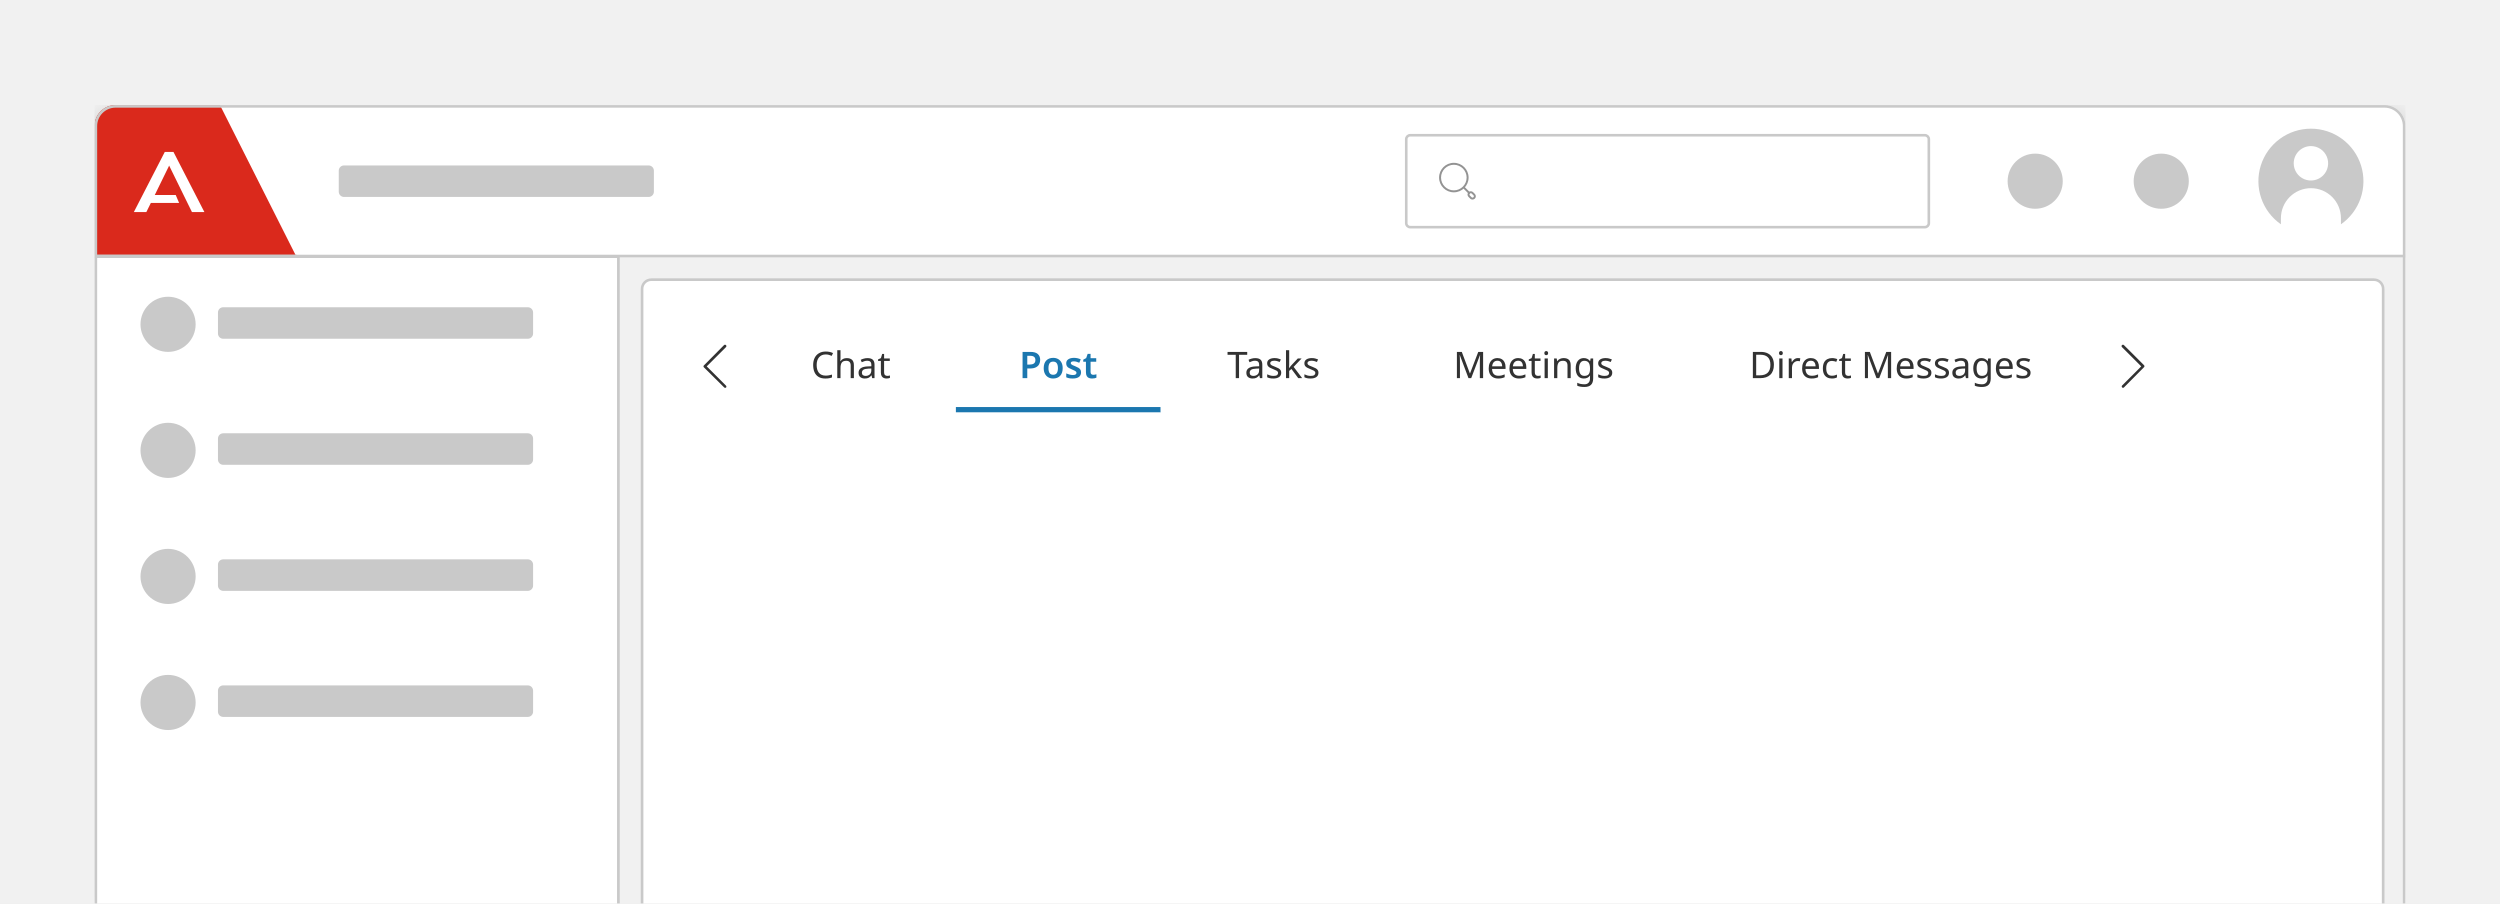
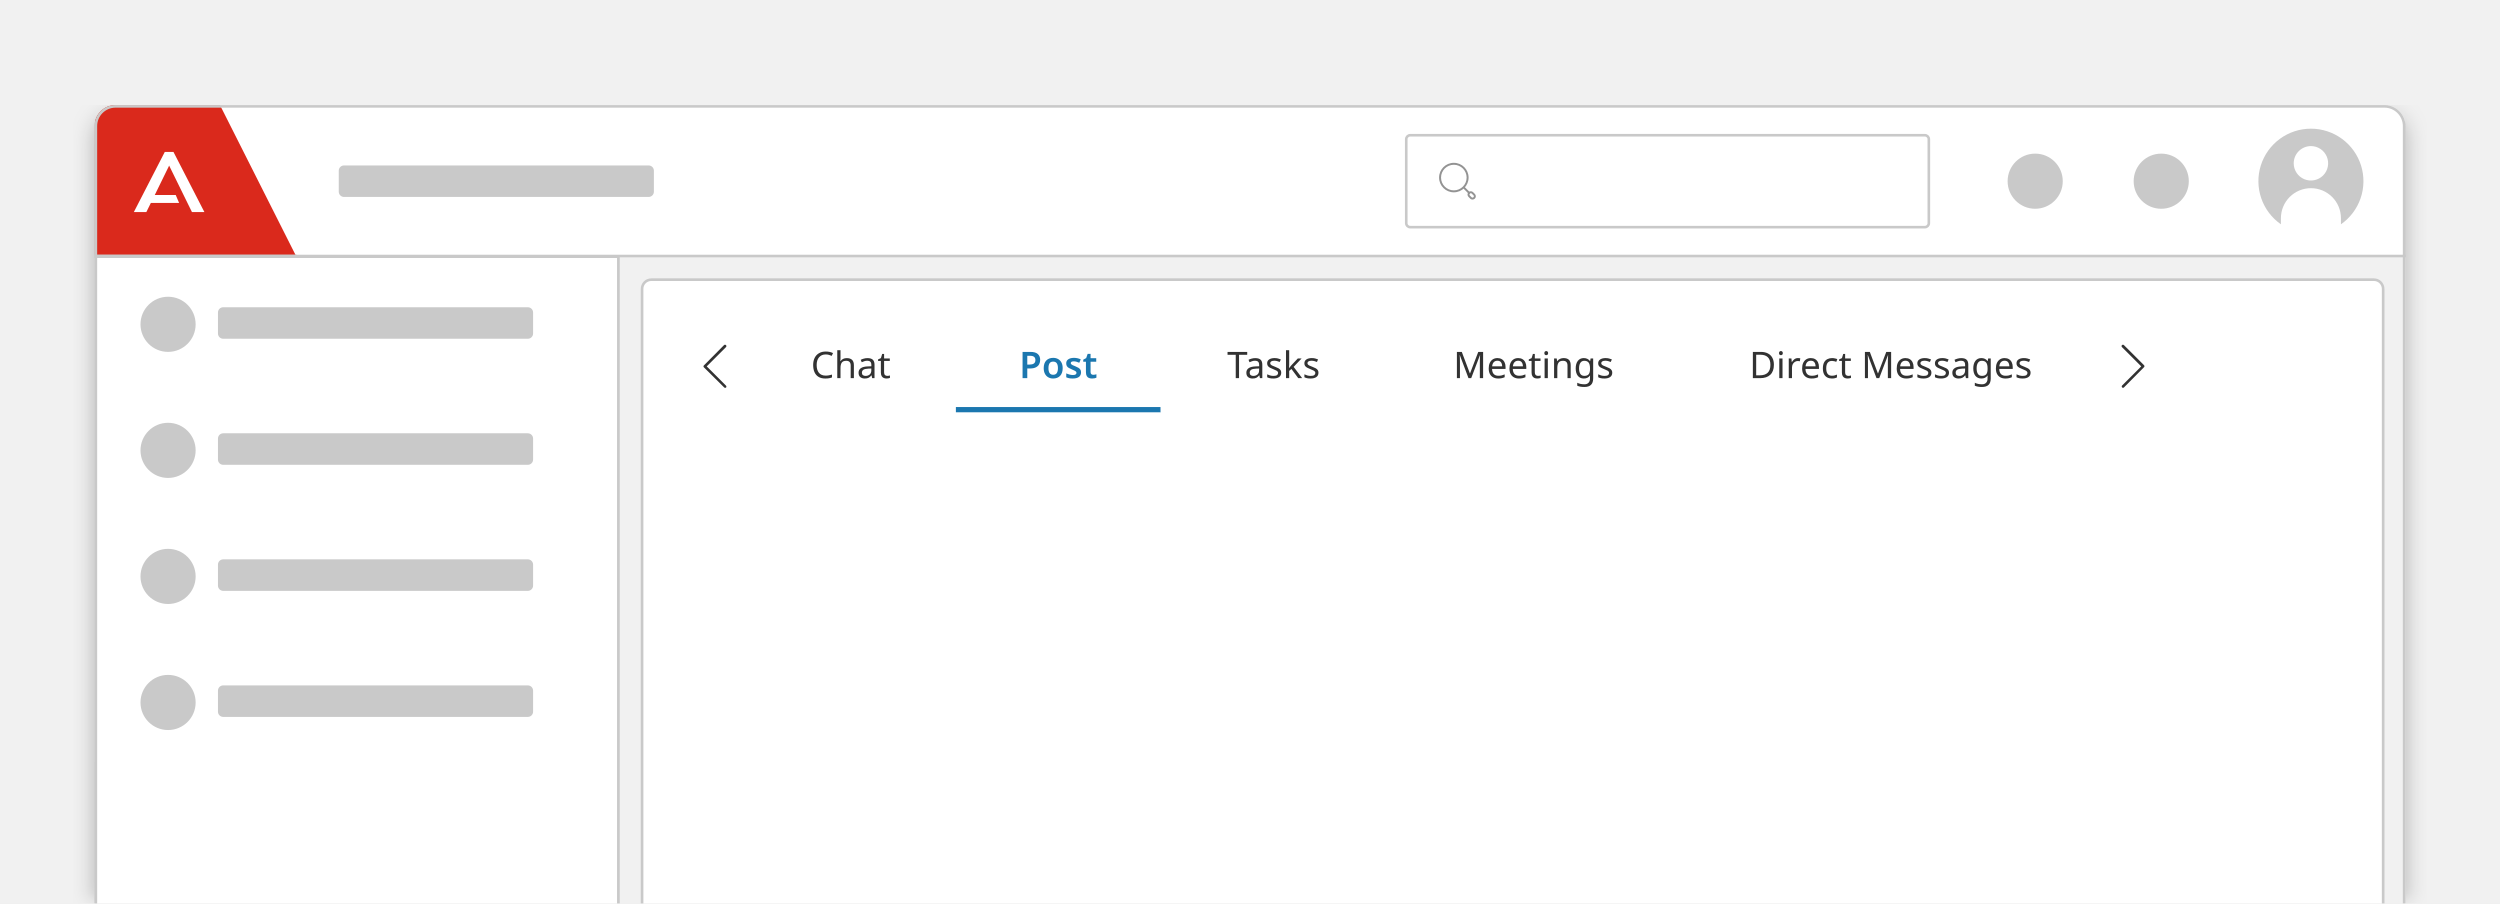
<svg xmlns="http://www.w3.org/2000/svg" width="952" height="344" viewBox="0 0 952 344" fill="none">
  <g clip-path="url(#clip0_9706_736823)">
    <rect width="952" height="344" fill="#F1F1F1" />
    <g clip-path="url(#clip1_9706_736823)">
-       <g clip-path="url(#clip2_9706_736823)" filter="url(#filter0_d_9706_736823)">
-         <g clip-path="url(#clip3_9706_736823)">
+       <g filter="url(#filter0_d_9706_736823)">
+         <g clip-path="url(#clip2_9706_736823)">
          <g filter="url(#filter1_i_9706_736823)">
            <rect width="200" height="516" transform="translate(36 98)" fill="white" />
            <rect width="200" height="48" transform="translate(36 98)" fill="white" />
            <path d="M64 134C58.201 134 53.5 129.299 53.5 123.5C53.5 117.701 58.201 113 64 113C69.799 113 74.5 117.701 74.5 123.5C74.5 129.299 69.799 134 64 134Z" fill="#C9C9C9" />
            <rect x="83" y="117" width="120" height="12" rx="2" fill="#C9C9C9" />
            <rect width="200" height="48" transform="translate(36 146)" fill="white" />
            <path d="M64 182C58.201 182 53.5 177.299 53.5 171.5C53.5 165.701 58.201 161 64 161C69.799 161 74.5 165.701 74.5 171.5C74.5 177.299 69.799 182 64 182Z" fill="#C9C9C9" />
            <rect x="83" y="165" width="120" height="12" rx="2" fill="#C9C9C9" />
            <rect width="200" height="48" transform="translate(36 194)" fill="white" />
            <path d="M64 230C58.201 230 53.5 225.299 53.5 219.5C53.5 213.701 58.201 209 64 209C69.799 209 74.5 213.701 74.5 219.5C74.5 225.299 69.799 230 64 230Z" fill="#C9C9C9" />
            <rect x="83" y="213" width="120" height="12" rx="2" fill="#C9C9C9" />
            <rect width="200" height="48" transform="translate(36 242)" fill="white" />
            <path d="M64 278C58.201 278 53.5 273.299 53.5 267.5C53.5 261.701 58.201 257 64 257C69.799 257 74.5 261.701 74.5 267.5C74.5 273.299 69.799 278 64 278Z" fill="#C9C9C9" />
            <rect x="83" y="261" width="120" height="12" rx="2" fill="#C9C9C9" />
          </g>
          <g filter="url(#filter2_i_9706_736823)">
            <rect width="880" height="58" transform="translate(36 40)" fill="white" />
            <path d="M36 40H83.76L113 98H36V40Z" fill="#DA291C" />
            <line x1="36" y1="97.5" x2="113" y2="97.5" stroke="#C9C9C9" />
            <path d="M58.938 74.253H66.911L68.21 77.28H57.444L55.723 80.763H50.965L62.754 57.844H66.05L77.839 80.763H73.098L64.41 63.062L58.938 74.253Z" fill="white" />
            <rect x="129" y="63" width="120" height="12" rx="2" fill="#C9C9C9" />
            <rect x="535.5" y="51.5" width="199" height="35" rx="1.5" fill="white" />
            <path fill-rule="evenodd" clip-rule="evenodd" d="M553.62 62.749C550.93 62.749 548.749 64.93 548.749 67.62C548.749 70.31 550.93 72.491 553.62 72.491C556.31 72.491 558.491 70.31 558.491 67.62C558.491 64.93 556.31 62.749 553.62 62.749ZM548 67.62C548 64.516 550.516 62 553.62 62C556.724 62 559.24 64.516 559.24 67.62C559.24 70.724 556.724 73.24 553.62 73.24C550.516 73.24 548 70.724 548 67.62Z" fill="#939393" />
            <path fill-rule="evenodd" clip-rule="evenodd" d="M557.302 71.302C557.448 71.155 557.685 71.155 557.831 71.302L559.68 73.15C559.826 73.296 559.826 73.533 559.68 73.68C559.533 73.826 559.296 73.826 559.15 73.68L557.302 71.831C557.155 71.685 557.155 71.448 557.302 71.302Z" fill="#939393" />
            <path fill-rule="evenodd" clip-rule="evenodd" d="M560.449 73.73C560.245 73.526 559.933 73.526 559.73 73.73C559.526 73.933 559.526 74.245 559.73 74.449L560.379 75.098C560.386 75.105 560.392 75.112 560.399 75.119C560.538 75.282 560.882 75.314 561.098 75.098C561.302 74.895 561.302 74.582 561.098 74.379L560.449 73.73ZM559.2 73.2C559.696 72.704 560.483 72.704 560.979 73.2L561.628 73.849C562.124 74.345 562.124 75.132 561.628 75.628C561.148 76.108 560.302 76.143 559.84 75.619L559.2 74.979C558.704 74.483 558.704 73.696 559.2 73.2Z" fill="#939393" />
            <rect x="535.5" y="51.5" width="199" height="35" rx="1.5" stroke="#C9C9C9" />
            <path d="M775 79.5C769.201 79.5 764.5 74.799 764.5 69C764.5 63.201 769.201 58.5 775 58.5C780.799 58.5 785.5 63.201 785.5 69C785.5 74.799 780.799 79.5 775 79.5Z" fill="#C9C9C9" />
            <path d="M823 79.5C817.201 79.5 812.5 74.799 812.5 69C812.5 63.201 817.201 58.5 823 58.5C828.799 58.5 833.5 63.201 833.5 69C833.5 74.799 828.799 79.5 823 79.5Z" fill="#C9C9C9" />
            <circle cx="880" cy="69" r="20" fill="white" />
-             <g clip-path="url(#clip4_9706_736823)">
-               <path d="M868.571 85.413V83.085C868.571 80.053 869.776 77.147 871.919 75.003C874.062 72.86 876.969 71.656 880 71.656C883.031 71.656 885.938 72.86 888.081 75.003C890.224 77.147 891.429 80.053 891.429 83.085V85.413C894.923 82.98 897.549 79.495 898.926 75.466C900.303 71.437 900.357 67.073 899.082 63.011C897.807 58.948 895.269 55.399 891.837 52.879C888.405 50.359 884.258 49 880 49C875.742 49 871.595 50.359 868.163 52.879C864.731 55.399 862.193 58.948 860.918 63.011C859.643 67.073 859.697 71.437 861.074 75.466C862.451 79.495 865.077 82.98 868.571 85.413V85.413ZM880 55.627C881.297 55.627 882.565 56.012 883.643 56.732C884.721 57.453 885.562 58.477 886.058 59.675C886.554 60.873 886.684 62.192 886.431 63.464C886.178 64.736 885.554 65.904 884.637 66.821C883.72 67.738 882.551 68.363 881.279 68.616C880.007 68.869 878.689 68.739 877.491 68.243C876.293 67.746 875.268 66.906 874.548 65.827C873.827 64.749 873.443 63.481 873.443 62.184C873.447 60.447 874.139 58.781 875.368 57.552C876.596 56.323 878.262 55.631 880 55.627V55.627Z" fill="#C9C9C9" />
+             <g clip-path="url(#clip3_9706_736823)">
+               <path d="M868.571 85.413V83.085C868.571 80.053 869.776 77.147 871.919 75.003C874.062 72.86 876.969 71.656 880 71.656C883.031 71.656 885.938 72.86 888.081 75.003C890.224 77.147 891.429 80.053 891.429 83.085V85.413C894.923 82.98 897.549 79.495 898.926 75.466C900.303 71.437 900.357 67.073 899.082 63.011C897.807 58.948 895.269 55.399 891.837 52.879C888.405 50.359 884.258 49 880 49C875.742 49 871.595 50.359 868.163 52.879C864.731 55.399 862.193 58.948 860.918 63.011C859.643 67.073 859.697 71.437 861.074 75.466C862.451 79.495 865.077 82.98 868.571 85.413ZM880 55.627C881.297 55.627 882.565 56.012 883.643 56.732C884.721 57.453 885.562 58.477 886.058 59.675C886.554 60.873 886.684 62.192 886.431 63.464C886.178 64.736 885.554 65.904 884.637 66.821C883.72 67.738 882.551 68.363 881.279 68.616C880.007 68.869 878.689 68.739 877.491 68.243C876.293 67.746 875.268 66.906 874.548 65.827C873.827 64.749 873.443 63.481 873.443 62.184C873.447 60.447 874.139 58.781 875.368 57.552C876.596 56.323 878.262 55.631 880 55.627Z" fill="#C9C9C9" />
            </g>
          </g>
          <rect width="680" height="516" transform="translate(236 98)" fill="#F1F1F1" />
          <rect x="244.5" y="106.5" width="663" height="499" rx="3.5" fill="white" />
          <rect x="244.5" y="106.5" width="663" height="499" rx="3.5" stroke="#C9C9C9" />
        </g>
        <rect x="36.5" y="40.5" width="879" height="573" rx="7.5" stroke="#C9C9C9" />
        <path d="M276.114 147.677C275.977 147.677 275.84 147.609 275.771 147.54L268.023 139.86C267.954 139.791 267.886 139.654 267.886 139.517C267.886 139.38 267.954 139.243 268.023 139.174L275.703 131.426C275.909 131.22 276.251 131.22 276.457 131.426C276.663 131.631 276.663 131.974 276.457 132.18L269.12 139.517L276.457 146.854C276.663 147.06 276.663 147.403 276.457 147.609C276.32 147.677 276.251 147.677 276.114 147.677Z" fill="#323232" />
        <rect width="80" height="35" transform="translate(284 122)" fill="white" />
        <path d="M314.439 134.97C313.366 134.97 312.521 135.329 311.905 136.048C311.289 136.767 310.981 137.751 310.981 139.002C310.981 140.243 311.266 141.228 311.835 141.956C312.414 142.675 313.277 143.034 314.425 143.034C314.854 143.034 315.265 142.997 315.657 142.922C316.049 142.847 316.436 142.754 316.819 142.642V143.734C316.446 143.874 316.058 143.977 315.657 144.042C315.265 144.107 314.794 144.14 314.243 144.14C313.226 144.14 312.376 143.93 311.695 143.51C311.014 143.09 310.5 142.493 310.155 141.718C309.819 140.943 309.651 140.033 309.651 138.988C309.651 137.98 309.833 137.093 310.197 136.328C310.57 135.553 311.116 134.951 311.835 134.522C312.554 134.083 313.426 133.864 314.453 133.864C315.508 133.864 316.427 134.06 317.211 134.452L316.707 135.516C316.399 135.376 316.054 135.25 315.671 135.138C315.298 135.026 314.887 134.97 314.439 134.97ZM320.065 133.36V136.482C320.065 136.855 320.041 137.205 319.995 137.532H320.079C320.321 137.149 320.648 136.86 321.059 136.664C321.479 136.468 321.931 136.37 322.417 136.37C323.322 136.37 324.003 136.589 324.461 137.028C324.927 137.457 325.161 138.153 325.161 139.114V144H323.943V139.198C323.943 137.994 323.383 137.392 322.263 137.392C321.423 137.392 320.844 137.63 320.527 138.106C320.219 138.573 320.065 139.245 320.065 140.122V144H318.833V133.36H320.065ZM330.329 136.37C331.244 136.37 331.92 136.571 332.359 136.972C332.798 137.373 333.017 138.013 333.017 138.89V144H332.121L331.883 142.936H331.827C331.5 143.347 331.155 143.65 330.791 143.846C330.427 144.042 329.932 144.14 329.307 144.14C328.626 144.14 328.061 143.963 327.613 143.608C327.165 143.244 326.941 142.679 326.941 141.914C326.941 141.167 327.235 140.593 327.823 140.192C328.411 139.781 329.316 139.557 330.539 139.52L331.813 139.478V139.03C331.813 138.405 331.678 137.971 331.407 137.728C331.136 137.485 330.754 137.364 330.259 137.364C329.867 137.364 329.494 137.425 329.139 137.546C328.784 137.658 328.453 137.789 328.145 137.938L327.767 137.014C328.094 136.837 328.481 136.687 328.929 136.566C329.377 136.435 329.844 136.37 330.329 136.37ZM331.799 140.332L330.693 140.374C329.76 140.411 329.111 140.561 328.747 140.822C328.392 141.083 328.215 141.452 328.215 141.928C328.215 142.348 328.341 142.656 328.593 142.852C328.854 143.048 329.186 143.146 329.587 143.146C330.212 143.146 330.735 142.973 331.155 142.628C331.584 142.273 331.799 141.732 331.799 141.004V140.332ZM337.841 143.132C338.027 143.132 338.219 143.118 338.415 143.09C338.611 143.062 338.769 143.025 338.891 142.978V143.916C338.76 143.981 338.573 144.033 338.331 144.07C338.088 144.117 337.855 144.14 337.631 144.14C337.239 144.14 336.875 144.075 336.539 143.944C336.212 143.804 335.946 143.566 335.741 143.23C335.535 142.894 335.433 142.423 335.433 141.816V137.448H334.369V136.86L335.447 136.37L335.937 134.774H336.665V136.496H338.835V137.448H336.665V141.788C336.665 142.245 336.772 142.586 336.987 142.81C337.211 143.025 337.495 143.132 337.841 143.132Z" fill="#323232" />
        <rect width="78" height="35" transform="translate(364 122)" fill="white" />
        <path d="M392.375 134.004C393.672 134.004 394.615 134.275 395.203 134.816C395.8 135.348 396.099 136.095 396.099 137.056C396.099 137.625 395.977 138.157 395.735 138.652C395.492 139.147 395.081 139.548 394.503 139.856C393.933 140.164 393.159 140.318 392.179 140.318H391.185V144H389.393V134.004H392.375ZM392.263 135.488H391.185V138.834H391.997C392.725 138.834 393.285 138.703 393.677 138.442C394.078 138.171 394.279 137.733 394.279 137.126C394.279 136.575 394.115 136.165 393.789 135.894C393.462 135.623 392.953 135.488 392.263 135.488ZM404.669 140.192C404.669 141.452 404.342 142.427 403.689 143.118C403.035 143.799 402.149 144.14 401.029 144.14C400.338 144.14 399.722 143.986 399.181 143.678C398.639 143.37 398.215 142.922 397.907 142.334C397.599 141.746 397.445 141.032 397.445 140.192C397.445 138.932 397.767 137.966 398.411 137.294C399.064 136.613 399.951 136.272 401.071 136.272C401.771 136.272 402.391 136.426 402.933 136.734C403.474 137.033 403.899 137.476 404.207 138.064C404.515 138.643 404.669 139.352 404.669 140.192ZM399.251 140.192C399.251 140.995 399.391 141.615 399.671 142.054C399.96 142.493 400.422 142.712 401.057 142.712C401.682 142.712 402.139 142.493 402.429 142.054C402.718 141.615 402.863 140.995 402.863 140.192C402.863 139.389 402.718 138.773 402.429 138.344C402.139 137.915 401.677 137.7 401.043 137.7C400.408 137.7 399.951 137.915 399.671 138.344C399.391 138.773 399.251 139.389 399.251 140.192ZM411.658 141.802C411.658 142.567 411.383 143.151 410.832 143.552C410.291 143.944 409.512 144.14 408.494 144.14C407.962 144.14 407.505 144.103 407.122 144.028C406.749 143.953 406.385 143.837 406.03 143.678V142.18C406.404 142.357 406.814 142.507 407.262 142.628C407.72 142.749 408.149 142.81 408.55 142.81C409.036 142.81 409.386 142.735 409.6 142.586C409.815 142.437 409.922 142.236 409.922 141.984C409.922 141.835 409.88 141.704 409.796 141.592C409.712 141.471 409.549 141.34 409.306 141.2C409.064 141.06 408.695 140.887 408.2 140.682C407.715 140.486 407.309 140.29 406.982 140.094C406.665 139.898 406.422 139.665 406.254 139.394C406.096 139.123 406.016 138.773 406.016 138.344C406.016 137.663 406.287 137.149 406.828 136.804C407.37 136.449 408.084 136.272 408.97 136.272C409.437 136.272 409.876 136.319 410.286 136.412C410.706 136.505 411.126 136.645 411.546 136.832L410.986 138.134C410.632 137.985 410.286 137.859 409.95 137.756C409.614 137.653 409.269 137.602 408.914 137.602C408.14 137.602 407.752 137.821 407.752 138.26C407.752 138.419 407.799 138.554 407.892 138.666C407.995 138.778 408.168 138.899 408.41 139.03C408.662 139.151 409.017 139.301 409.474 139.478C409.922 139.655 410.31 139.842 410.636 140.038C410.963 140.225 411.215 140.458 411.392 140.738C411.57 141.009 411.658 141.363 411.658 141.802ZM416.296 142.726C416.51 142.726 416.72 142.707 416.926 142.67C417.14 142.623 417.336 142.572 417.514 142.516V143.832C417.327 143.925 417.084 144 416.786 144.056C416.487 144.112 416.174 144.14 415.848 144.14C415.409 144.14 415.012 144.07 414.658 143.93C414.312 143.79 414.037 143.543 413.832 143.188C413.626 142.833 413.524 142.334 413.524 141.69V137.742H412.502V136.972L413.622 136.356L414.182 134.746H415.288V136.412H417.444V137.742H415.288V141.676C415.288 142.031 415.381 142.297 415.568 142.474C415.764 142.642 416.006 142.726 416.296 142.726Z" fill="#1B77AF" />
        <rect x="364" y="155" width="78" height="2" fill="#1B77AF" />
        <rect width="86" height="35" transform="translate(442 122)" fill="white" />
        <path d="M471.831 144H470.571V135.11H467.449V134.004H474.939V135.11H471.831V144ZM477.999 136.37C478.913 136.37 479.59 136.571 480.029 136.972C480.467 137.373 480.687 138.013 480.687 138.89V144H479.791L479.553 142.936H479.497C479.17 143.347 478.825 143.65 478.461 143.846C478.097 144.042 477.602 144.14 476.977 144.14C476.295 144.14 475.731 143.963 475.283 143.608C474.835 143.244 474.611 142.679 474.611 141.914C474.611 141.167 474.905 140.593 475.493 140.192C476.081 139.781 476.986 139.557 478.209 139.52L479.483 139.478V139.03C479.483 138.405 479.347 137.971 479.077 137.728C478.806 137.485 478.423 137.364 477.929 137.364C477.537 137.364 477.163 137.425 476.809 137.546C476.454 137.658 476.123 137.789 475.815 137.938L475.437 137.014C475.763 136.837 476.151 136.687 476.599 136.566C477.047 136.435 477.513 136.37 477.999 136.37ZM479.469 140.332L478.363 140.374C477.429 140.411 476.781 140.561 476.417 140.822C476.062 141.083 475.885 141.452 475.885 141.928C475.885 142.348 476.011 142.656 476.263 142.852C476.524 143.048 476.855 143.146 477.257 143.146C477.882 143.146 478.405 142.973 478.825 142.628C479.254 142.273 479.469 141.732 479.469 141.004V140.332ZM487.89 141.928C487.89 142.656 487.62 143.207 487.078 143.58C486.537 143.953 485.809 144.14 484.894 144.14C484.372 144.14 483.919 144.098 483.536 144.014C483.163 143.93 482.832 143.813 482.542 143.664V142.544C482.841 142.693 483.2 142.833 483.62 142.964C484.05 143.085 484.484 143.146 484.922 143.146C485.548 143.146 486 143.048 486.28 142.852C486.56 142.647 486.7 142.376 486.7 142.04C486.7 141.853 486.649 141.685 486.546 141.536C486.444 141.387 486.257 141.237 485.986 141.088C485.725 140.939 485.347 140.771 484.852 140.584C484.367 140.397 483.952 140.211 483.606 140.024C483.261 139.837 482.995 139.613 482.808 139.352C482.622 139.091 482.528 138.755 482.528 138.344C482.528 137.709 482.785 137.219 483.298 136.874C483.821 136.529 484.502 136.356 485.342 136.356C485.8 136.356 486.224 136.403 486.616 136.496C487.018 136.589 487.391 136.711 487.736 136.86L487.316 137.84C486.999 137.709 486.668 137.597 486.322 137.504C485.977 137.411 485.622 137.364 485.258 137.364C484.754 137.364 484.367 137.448 484.096 137.616C483.835 137.775 483.704 137.994 483.704 138.274C483.704 138.489 483.765 138.666 483.886 138.806C484.008 138.946 484.208 139.086 484.488 139.226C484.778 139.366 485.16 139.525 485.636 139.702C486.112 139.879 486.518 140.061 486.854 140.248C487.19 140.435 487.447 140.663 487.624 140.934C487.802 141.195 487.89 141.527 487.89 141.928ZM490.922 133.36V138.918C490.922 139.067 490.912 139.263 490.894 139.506C490.884 139.749 490.875 139.959 490.866 140.136H490.922C490.978 140.061 491.062 139.954 491.174 139.814C491.286 139.674 491.398 139.534 491.51 139.394C491.631 139.245 491.734 139.123 491.818 139.03L494.212 136.496H495.654L492.616 139.702L495.864 144H494.38L491.776 140.5L490.922 141.242V144H489.704V133.36H490.922ZM502.068 141.928C502.068 142.656 501.798 143.207 501.256 143.58C500.715 143.953 499.987 144.14 499.072 144.14C498.55 144.14 498.097 144.098 497.714 144.014C497.341 143.93 497.01 143.813 496.72 143.664V142.544C497.019 142.693 497.378 142.833 497.798 142.964C498.228 143.085 498.662 143.146 499.1 143.146C499.726 143.146 500.178 143.048 500.458 142.852C500.738 142.647 500.878 142.376 500.878 142.04C500.878 141.853 500.827 141.685 500.724 141.536C500.622 141.387 500.435 141.237 500.164 141.088C499.903 140.939 499.525 140.771 499.03 140.584C498.545 140.397 498.13 140.211 497.784 140.024C497.439 139.837 497.173 139.613 496.986 139.352C496.8 139.091 496.706 138.755 496.706 138.344C496.706 137.709 496.963 137.219 497.476 136.874C497.999 136.529 498.68 136.356 499.52 136.356C499.978 136.356 500.402 136.403 500.794 136.496C501.196 136.589 501.569 136.711 501.914 136.86L501.494 137.84C501.177 137.709 500.846 137.597 500.5 137.504C500.155 137.411 499.8 137.364 499.436 137.364C498.932 137.364 498.545 137.448 498.274 137.616C498.013 137.775 497.882 137.994 497.882 138.274C497.882 138.489 497.943 138.666 498.064 138.806C498.186 138.946 498.386 139.086 498.666 139.226C498.956 139.366 499.338 139.525 499.814 139.702C500.29 139.879 500.696 140.061 501.032 140.248C501.368 140.435 501.625 140.663 501.802 140.934C501.98 141.195 502.068 141.527 502.068 141.928Z" fill="#323232" />
        <rect width="112" height="35" transform="translate(528 122)" fill="white" />
        <path d="M559.198 144L555.908 135.236H555.852C555.88 135.525 555.903 135.917 555.922 136.412C555.94 136.897 555.95 137.406 555.95 137.938V144H554.788V134.004H556.65L559.73 142.194H559.786L562.922 134.004H564.77V144H563.524V137.854C563.524 137.369 563.533 136.888 563.552 136.412C563.58 135.936 563.603 135.549 563.622 135.25H563.566L560.234 144H559.198ZM570.219 136.356C570.854 136.356 571.404 136.496 571.871 136.776C572.338 137.056 572.692 137.453 572.935 137.966C573.187 138.47 573.313 139.063 573.313 139.744V140.486H568.175C568.194 141.335 568.408 141.984 568.819 142.432C569.239 142.871 569.822 143.09 570.569 143.09C571.045 143.09 571.465 143.048 571.829 142.964C572.202 142.871 572.585 142.74 572.977 142.572V143.65C572.594 143.818 572.216 143.939 571.843 144.014C571.47 144.098 571.026 144.14 570.513 144.14C569.794 144.14 569.164 143.995 568.623 143.706C568.082 143.417 567.657 142.987 567.349 142.418C567.05 141.849 566.901 141.144 566.901 140.304C566.901 139.483 567.036 138.778 567.307 138.19C567.587 137.602 567.974 137.149 568.469 136.832C568.973 136.515 569.556 136.356 570.219 136.356ZM570.205 137.364C569.617 137.364 569.15 137.555 568.805 137.938C568.469 138.311 568.268 138.834 568.203 139.506H572.025C572.016 138.871 571.866 138.358 571.577 137.966C571.288 137.565 570.83 137.364 570.205 137.364ZM578.121 136.356C578.756 136.356 579.307 136.496 579.773 136.776C580.24 137.056 580.595 137.453 580.837 137.966C581.089 138.47 581.215 139.063 581.215 139.744V140.486H576.077C576.096 141.335 576.311 141.984 576.721 142.432C577.141 142.871 577.725 143.09 578.471 143.09C578.947 143.09 579.367 143.048 579.731 142.964C580.105 142.871 580.487 142.74 580.879 142.572V143.65C580.497 143.818 580.119 143.939 579.745 144.014C579.372 144.098 578.929 144.14 578.415 144.14C577.697 144.14 577.067 143.995 576.525 143.706C575.984 143.417 575.559 142.987 575.251 142.418C574.953 141.849 574.803 141.144 574.803 140.304C574.803 139.483 574.939 138.778 575.209 138.19C575.489 137.602 575.877 137.149 576.371 136.832C576.875 136.515 577.459 136.356 578.121 136.356ZM578.107 137.364C577.519 137.364 577.053 137.555 576.707 137.938C576.371 138.311 576.171 138.834 576.105 139.506H579.927C579.918 138.871 579.769 138.358 579.479 137.966C579.19 137.565 578.733 137.364 578.107 137.364ZM585.632 143.132C585.818 143.132 586.01 143.118 586.206 143.09C586.402 143.062 586.56 143.025 586.682 142.978V143.916C586.551 143.981 586.364 144.033 586.122 144.07C585.879 144.117 585.646 144.14 585.422 144.14C585.03 144.14 584.666 144.075 584.33 143.944C584.003 143.804 583.737 143.566 583.532 143.23C583.326 142.894 583.224 142.423 583.224 141.816V137.448H582.16V136.86L583.238 136.37L583.728 134.774H584.456V136.496H586.626V137.448H584.456V141.788C584.456 142.245 584.563 142.586 584.778 142.81C585.002 143.025 585.286 143.132 585.632 143.132ZM588.814 133.682C589.001 133.682 589.164 133.747 589.304 133.878C589.453 133.999 589.528 134.195 589.528 134.466C589.528 134.737 589.453 134.937 589.304 135.068C589.164 135.189 589.001 135.25 588.814 135.25C588.609 135.25 588.436 135.189 588.296 135.068C588.156 134.937 588.086 134.737 588.086 134.466C588.086 134.195 588.156 133.999 588.296 133.878C588.436 133.747 588.609 133.682 588.814 133.682ZM589.416 136.496V144H588.184V136.496H589.416ZM595.406 136.356C596.302 136.356 596.978 136.575 597.436 137.014C597.893 137.453 598.122 138.153 598.122 139.114V144H596.904V139.198C596.904 137.994 596.344 137.392 595.224 137.392C594.393 137.392 593.819 137.625 593.502 138.092C593.184 138.559 593.026 139.231 593.026 140.108V144H591.794V136.496H592.788L592.97 137.518H593.04C593.282 137.126 593.618 136.837 594.048 136.65C594.477 136.454 594.93 136.356 595.406 136.356ZM603.108 136.356C603.602 136.356 604.046 136.449 604.438 136.636C604.839 136.823 605.18 137.107 605.46 137.49H605.53L605.698 136.496H606.678V144.126C606.678 145.199 606.402 146.007 605.852 146.548C605.31 147.089 604.466 147.36 603.318 147.36C602.216 147.36 601.316 147.201 600.616 146.884V145.75C601.353 146.142 602.277 146.338 603.388 146.338C604.032 146.338 604.536 146.147 604.9 145.764C605.273 145.391 605.46 144.877 605.46 144.224V143.93C605.46 143.818 605.464 143.659 605.474 143.454C605.483 143.239 605.492 143.09 605.502 143.006H605.446C604.942 143.762 604.167 144.14 603.122 144.14C602.151 144.14 601.39 143.799 600.84 143.118C600.298 142.437 600.028 141.485 600.028 140.262C600.028 139.067 600.298 138.12 600.84 137.42C601.39 136.711 602.146 136.356 603.108 136.356ZM603.276 137.392C602.65 137.392 602.165 137.644 601.82 138.148C601.474 138.643 601.302 139.352 601.302 140.276C601.302 141.2 601.47 141.909 601.806 142.404C602.142 142.889 602.641 143.132 603.304 143.132C604.06 143.132 604.61 142.931 604.956 142.53C605.301 142.119 605.474 141.461 605.474 140.556V140.262C605.474 139.245 605.296 138.512 604.942 138.064C604.587 137.616 604.032 137.392 603.276 137.392ZM613.947 141.928C613.947 142.656 613.676 143.207 613.135 143.58C612.594 143.953 611.866 144.14 610.951 144.14C610.428 144.14 609.976 144.098 609.593 144.014C609.22 143.93 608.888 143.813 608.599 143.664V142.544C608.898 142.693 609.257 142.833 609.677 142.964C610.106 143.085 610.54 143.146 610.979 143.146C611.604 143.146 612.057 143.048 612.337 142.852C612.617 142.647 612.757 142.376 612.757 142.04C612.757 141.853 612.706 141.685 612.603 141.536C612.5 141.387 612.314 141.237 612.043 141.088C611.782 140.939 611.404 140.771 610.909 140.584C610.424 140.397 610.008 140.211 609.663 140.024C609.318 139.837 609.052 139.613 608.865 139.352C608.678 139.091 608.585 138.755 608.585 138.344C608.585 137.709 608.842 137.219 609.355 136.874C609.878 136.529 610.559 136.356 611.399 136.356C611.856 136.356 612.281 136.403 612.673 136.496C613.074 136.589 613.448 136.711 613.793 136.86L613.373 137.84C613.056 137.709 612.724 137.597 612.379 137.504C612.034 137.411 611.679 137.364 611.315 137.364C610.811 137.364 610.424 137.448 610.153 137.616C609.892 137.775 609.761 137.994 609.761 138.274C609.761 138.489 609.822 138.666 609.943 138.806C610.064 138.946 610.265 139.086 610.545 139.226C610.834 139.366 611.217 139.525 611.693 139.702C612.169 139.879 612.575 140.061 612.911 140.248C613.247 140.435 613.504 140.663 613.681 140.934C613.858 141.195 613.947 141.527 613.947 141.928Z" fill="#323232" />
        <rect width="160" height="35" transform="translate(640 122)" fill="white" />
        <path d="M675.499 138.904C675.499 140.593 675.037 141.867 674.113 142.726C673.198 143.575 671.919 144 670.277 144H667.491V134.004H670.571C671.569 134.004 672.437 134.191 673.175 134.564C673.921 134.937 674.495 135.488 674.897 136.216C675.298 136.944 675.499 137.84 675.499 138.904ZM674.169 138.946C674.169 137.611 673.837 136.636 673.175 136.02C672.521 135.395 671.593 135.082 670.389 135.082H668.751V142.922H670.109C672.815 142.922 674.169 141.597 674.169 138.946ZM678.179 133.682C678.366 133.682 678.529 133.747 678.669 133.878C678.819 133.999 678.893 134.195 678.893 134.466C678.893 134.737 678.819 134.937 678.669 135.068C678.529 135.189 678.366 135.25 678.179 135.25C677.974 135.25 677.801 135.189 677.661 135.068C677.521 134.937 677.451 134.737 677.451 134.466C677.451 134.195 677.521 133.999 677.661 133.878C677.801 133.747 677.974 133.682 678.179 133.682ZM678.781 136.496V144H677.549V136.496H678.781ZM684.659 136.356C684.799 136.356 684.948 136.365 685.107 136.384C685.265 136.393 685.41 136.412 685.541 136.44L685.387 137.574C685.265 137.546 685.13 137.523 684.981 137.504C684.831 137.485 684.696 137.476 684.575 137.476C684.192 137.476 683.833 137.583 683.497 137.798C683.161 138.003 682.89 138.297 682.685 138.68C682.489 139.053 682.391 139.492 682.391 139.996V144H681.159V136.496H682.167L682.307 137.868H682.363C682.596 137.457 682.904 137.103 683.287 136.804C683.679 136.505 684.136 136.356 684.659 136.356ZM689.567 136.356C690.201 136.356 690.752 136.496 691.219 136.776C691.685 137.056 692.04 137.453 692.283 137.966C692.535 138.47 692.661 139.063 692.661 139.744V140.486H687.523C687.541 141.335 687.756 141.984 688.167 142.432C688.587 142.871 689.17 143.09 689.917 143.09C690.393 143.09 690.813 143.048 691.177 142.964C691.55 142.871 691.933 142.74 692.325 142.572V143.65C691.942 143.818 691.564 143.939 691.191 144.014C690.817 144.098 690.374 144.14 689.861 144.14C689.142 144.14 688.512 143.995 687.971 143.706C687.429 143.417 687.005 142.987 686.697 142.418C686.398 141.849 686.249 141.144 686.249 140.304C686.249 139.483 686.384 138.778 686.655 138.19C686.935 137.602 687.322 137.149 687.817 136.832C688.321 136.515 688.904 136.356 689.567 136.356ZM689.553 137.364C688.965 137.364 688.498 137.555 688.153 137.938C687.817 138.311 687.616 138.834 687.551 139.506H691.373C691.363 138.871 691.214 138.358 690.925 137.966C690.635 137.565 690.178 137.364 689.553 137.364ZM697.581 144.14C696.909 144.14 696.316 144.005 695.803 143.734C695.29 143.463 694.884 143.043 694.585 142.474C694.296 141.905 694.151 141.177 694.151 140.29C694.151 139.366 694.3 138.615 694.599 138.036C694.907 137.457 695.327 137.033 695.859 136.762C696.391 136.491 696.993 136.356 697.665 136.356C698.038 136.356 698.402 136.398 698.757 136.482C699.121 136.557 699.415 136.65 699.639 136.762L699.261 137.784C699.037 137.7 698.776 137.621 698.477 137.546C698.178 137.471 697.898 137.434 697.637 137.434C696.162 137.434 695.425 138.381 695.425 140.276C695.425 141.181 695.602 141.877 695.957 142.362C696.321 142.838 696.858 143.076 697.567 143.076C697.968 143.076 698.328 143.034 698.645 142.95C698.962 142.866 699.252 142.763 699.513 142.642V143.734C699.261 143.865 698.981 143.963 698.673 144.028C698.374 144.103 698.01 144.14 697.581 144.14ZM703.803 143.132C703.99 143.132 704.181 143.118 704.377 143.09C704.573 143.062 704.732 143.025 704.853 142.978V143.916C704.723 143.981 704.536 144.033 704.293 144.07C704.051 144.117 703.817 144.14 703.593 144.14C703.201 144.14 702.837 144.075 702.501 143.944C702.175 143.804 701.909 143.566 701.703 143.23C701.498 142.894 701.395 142.423 701.395 141.816V137.448H700.331V136.86L701.409 136.37L701.899 134.774H702.627V136.496H704.797V137.448H702.627V141.788C702.627 142.245 702.735 142.586 702.949 142.81C703.173 143.025 703.458 143.132 703.803 143.132ZM714.571 144L711.281 135.236H711.225C711.253 135.525 711.276 135.917 711.295 136.412C711.313 136.897 711.323 137.406 711.323 137.938V144H710.161V134.004H712.023L715.103 142.194H715.159L718.295 134.004H720.143V144H718.897V137.854C718.897 137.369 718.906 136.888 718.925 136.412C718.953 135.936 718.976 135.549 718.995 135.25H718.939L715.607 144H714.571ZM725.592 136.356C726.227 136.356 726.777 136.496 727.244 136.776C727.711 137.056 728.065 137.453 728.308 137.966C728.56 138.47 728.686 139.063 728.686 139.744V140.486H723.548C723.567 141.335 723.781 141.984 724.192 142.432C724.612 142.871 725.195 143.09 725.942 143.09C726.418 143.09 726.838 143.048 727.202 142.964C727.575 142.871 727.958 142.74 728.35 142.572V143.65C727.967 143.818 727.589 143.939 727.216 144.014C726.843 144.098 726.399 144.14 725.886 144.14C725.167 144.14 724.537 143.995 723.996 143.706C723.455 143.417 723.03 142.987 722.722 142.418C722.423 141.849 722.274 141.144 722.274 140.304C722.274 139.483 722.409 138.778 722.68 138.19C722.96 137.602 723.347 137.149 723.842 136.832C724.346 136.515 724.929 136.356 725.592 136.356ZM725.578 137.364C724.99 137.364 724.523 137.555 724.178 137.938C723.842 138.311 723.641 138.834 723.576 139.506H727.398C727.389 138.871 727.239 138.358 726.95 137.966C726.661 137.565 726.203 137.364 725.578 137.364ZM735.482 141.928C735.482 142.656 735.212 143.207 734.67 143.58C734.129 143.953 733.401 144.14 732.486 144.14C731.964 144.14 731.511 144.098 731.128 144.014C730.755 143.93 730.424 143.813 730.134 143.664V142.544C730.433 142.693 730.792 142.833 731.212 142.964C731.642 143.085 732.076 143.146 732.514 143.146C733.14 143.146 733.592 143.048 733.872 142.852C734.152 142.647 734.292 142.376 734.292 142.04C734.292 141.853 734.241 141.685 734.138 141.536C734.036 141.387 733.849 141.237 733.578 141.088C733.317 140.939 732.939 140.771 732.444 140.584C731.959 140.397 731.544 140.211 731.198 140.024C730.853 139.837 730.587 139.613 730.4 139.352C730.214 139.091 730.12 138.755 730.12 138.344C730.12 137.709 730.377 137.219 730.89 136.874C731.413 136.529 732.094 136.356 732.934 136.356C733.392 136.356 733.816 136.403 734.208 136.496C734.61 136.589 734.983 136.711 735.328 136.86L734.908 137.84C734.591 137.709 734.26 137.597 733.914 137.504C733.569 137.411 733.214 137.364 732.85 137.364C732.346 137.364 731.959 137.448 731.688 137.616C731.427 137.775 731.296 137.994 731.296 138.274C731.296 138.489 731.357 138.666 731.478 138.806C731.6 138.946 731.8 139.086 732.08 139.226C732.37 139.366 732.752 139.525 733.228 139.702C733.704 139.879 734.11 140.061 734.446 140.248C734.782 140.435 735.039 140.663 735.216 140.934C735.394 141.195 735.482 141.527 735.482 141.928ZM742.181 141.928C742.181 142.656 741.911 143.207 741.369 143.58C740.828 143.953 740.1 144.14 739.185 144.14C738.663 144.14 738.21 144.098 737.827 144.014C737.454 143.93 737.123 143.813 736.833 143.664V142.544C737.132 142.693 737.491 142.833 737.911 142.964C738.341 143.085 738.775 143.146 739.213 143.146C739.839 143.146 740.291 143.048 740.571 142.852C740.851 142.647 740.991 142.376 740.991 142.04C740.991 141.853 740.94 141.685 740.837 141.536C740.735 141.387 740.548 141.237 740.277 141.088C740.016 140.939 739.638 140.771 739.143 140.584C738.658 140.397 738.243 140.211 737.897 140.024C737.552 139.837 737.286 139.613 737.099 139.352C736.913 139.091 736.819 138.755 736.819 138.344C736.819 137.709 737.076 137.219 737.589 136.874C738.112 136.529 738.793 136.356 739.633 136.356C740.091 136.356 740.515 136.403 740.907 136.496C741.309 136.589 741.682 136.711 742.027 136.86L741.607 137.84C741.29 137.709 740.959 137.597 740.613 137.504C740.268 137.411 739.913 137.364 739.549 137.364C739.045 137.364 738.658 137.448 738.387 137.616C738.126 137.775 737.995 137.994 737.995 138.274C737.995 138.489 738.056 138.666 738.177 138.806C738.299 138.946 738.499 139.086 738.779 139.226C739.069 139.366 739.451 139.525 739.927 139.702C740.403 139.879 740.809 140.061 741.145 140.248C741.481 140.435 741.738 140.663 741.915 140.934C742.093 141.195 742.181 141.527 742.181 141.928ZM746.837 136.37C747.751 136.37 748.428 136.571 748.867 136.972C749.305 137.373 749.525 138.013 749.525 138.89V144H748.629L748.391 142.936H748.335C748.008 143.347 747.663 143.65 747.299 143.846C746.935 144.042 746.44 144.14 745.815 144.14C745.133 144.14 744.569 143.963 744.121 143.608C743.673 143.244 743.449 142.679 743.449 141.914C743.449 141.167 743.743 140.593 744.331 140.192C744.919 139.781 745.824 139.557 747.047 139.52L748.321 139.478V139.03C748.321 138.405 748.185 137.971 747.915 137.728C747.644 137.485 747.261 137.364 746.767 137.364C746.375 137.364 746.001 137.425 745.647 137.546C745.292 137.658 744.961 137.789 744.653 137.938L744.275 137.014C744.601 136.837 744.989 136.687 745.437 136.566C745.885 136.435 746.351 136.37 746.837 136.37ZM748.307 140.332L747.201 140.374C746.267 140.411 745.619 140.561 745.255 140.822C744.9 141.083 744.723 141.452 744.723 141.928C744.723 142.348 744.849 142.656 745.101 142.852C745.362 143.048 745.693 143.146 746.095 143.146C746.72 143.146 747.243 142.973 747.663 142.628C748.092 142.273 748.307 141.732 748.307 141.004V140.332ZM754.502 136.356C754.997 136.356 755.44 136.449 755.832 136.636C756.234 136.823 756.574 137.107 756.854 137.49H756.924L757.092 136.496H758.072V144.126C758.072 145.199 757.797 146.007 757.246 146.548C756.705 147.089 755.86 147.36 754.712 147.36C753.611 147.36 752.71 147.201 752.01 146.884V145.75C752.748 146.142 753.672 146.338 754.782 146.338C755.426 146.338 755.93 146.147 756.294 145.764C756.668 145.391 756.854 144.877 756.854 144.224V143.93C756.854 143.818 756.859 143.659 756.868 143.454C756.878 143.239 756.887 143.09 756.896 143.006H756.84C756.336 143.762 755.562 144.14 754.516 144.14C753.546 144.14 752.785 143.799 752.234 143.118C751.693 142.437 751.422 141.485 751.422 140.262C751.422 139.067 751.693 138.12 752.234 137.42C752.785 136.711 753.541 136.356 754.502 136.356ZM754.67 137.392C754.045 137.392 753.56 137.644 753.214 138.148C752.869 138.643 752.696 139.352 752.696 140.276C752.696 141.2 752.864 141.909 753.2 142.404C753.536 142.889 754.036 143.132 754.698 143.132C755.454 143.132 756.005 142.931 756.35 142.53C756.696 142.119 756.868 141.461 756.868 140.556V140.262C756.868 139.245 756.691 138.512 756.336 138.064C755.982 137.616 755.426 137.392 754.67 137.392ZM763.354 136.356C763.988 136.356 764.539 136.496 765.006 136.776C765.472 137.056 765.827 137.453 766.07 137.966C766.322 138.47 766.448 139.063 766.448 139.744V140.486H761.31C761.328 141.335 761.543 141.984 761.954 142.432C762.374 142.871 762.957 143.09 763.704 143.09C764.18 143.09 764.6 143.048 764.964 142.964C765.337 142.871 765.72 142.74 766.112 142.572V143.65C765.729 143.818 765.351 143.939 764.978 144.014C764.604 144.098 764.161 144.14 763.648 144.14C762.929 144.14 762.299 143.995 761.758 143.706C761.216 143.417 760.792 142.987 760.484 142.418C760.185 141.849 760.036 141.144 760.036 140.304C760.036 139.483 760.171 138.778 760.442 138.19C760.722 137.602 761.109 137.149 761.604 136.832C762.108 136.515 762.691 136.356 763.354 136.356ZM763.34 137.364C762.752 137.364 762.285 137.555 761.94 137.938C761.604 138.311 761.403 138.834 761.338 139.506H765.16C765.15 138.871 765.001 138.358 764.712 137.966C764.422 137.565 763.965 137.364 763.34 137.364ZM773.244 141.928C773.244 142.656 772.973 143.207 772.432 143.58C771.891 143.953 771.163 144.14 770.248 144.14C769.725 144.14 769.273 144.098 768.89 144.014C768.517 143.93 768.185 143.813 767.896 143.664V142.544C768.195 142.693 768.554 142.833 768.974 142.964C769.403 143.085 769.837 143.146 770.276 143.146C770.901 143.146 771.354 143.048 771.634 142.852C771.914 142.647 772.054 142.376 772.054 142.04C772.054 141.853 772.003 141.685 771.9 141.536C771.797 141.387 771.611 141.237 771.34 141.088C771.079 140.939 770.701 140.771 770.206 140.584C769.721 140.397 769.305 140.211 768.96 140.024C768.615 139.837 768.349 139.613 768.162 139.352C767.975 139.091 767.882 138.755 767.882 138.344C767.882 137.709 768.139 137.219 768.652 136.874C769.175 136.529 769.856 136.356 770.696 136.356C771.153 136.356 771.578 136.403 771.97 136.496C772.371 136.589 772.745 136.711 773.09 136.86L772.67 137.84C772.353 137.709 772.021 137.597 771.676 137.504C771.331 137.411 770.976 137.364 770.612 137.364C770.108 137.364 769.721 137.448 769.45 137.616C769.189 137.775 769.058 137.994 769.058 138.274C769.058 138.489 769.119 138.666 769.24 138.806C769.361 138.946 769.562 139.086 769.842 139.226C770.131 139.366 770.514 139.525 770.99 139.702C771.466 139.879 771.872 140.061 772.208 140.248C772.544 140.435 772.801 140.663 772.978 140.934C773.155 141.195 773.244 141.527 773.244 141.928Z" fill="#323232" />
        <path d="M808.451 147.677C808.314 147.677 808.177 147.609 808.109 147.54C807.903 147.334 807.903 146.991 808.109 146.786L815.377 139.517L808.04 132.18C807.834 131.974 807.834 131.631 808.04 131.426C808.246 131.22 808.589 131.22 808.794 131.426L816.474 139.106C816.543 139.174 816.611 139.311 816.611 139.449C816.611 139.586 816.543 139.723 816.474 139.791L808.794 147.54C808.657 147.677 808.52 147.677 808.451 147.677Z" fill="#323232" />
      </g>
    </g>
  </g>
  <defs>
-     <filter id="filter0_d_9706_736823" x="28" y="36" width="896" height="448" filterUnits="userSpaceOnUse" color-interpolation-filters="sRGB">
+     <filter id="filter0_d_9706_736823" x="28" y="36" width="896" height="590" filterUnits="userSpaceOnUse" color-interpolation-filters="sRGB">
      <feFlood flood-opacity="0" result="BackgroundImageFix" />
      <feColorMatrix in="SourceAlpha" type="matrix" values="0 0 0 0 0 0 0 0 0 0 0 0 0 0 0 0 0 0 127 0" result="hardAlpha" />
      <feOffset dy="4" />
      <feGaussianBlur stdDeviation="4" />
      <feColorMatrix type="matrix" values="0 0 0 0 0 0 0 0 0 0 0 0 0 0 0 0 0 0 0.25 0" />
      <feBlend mode="normal" in2="BackgroundImageFix" result="effect1_dropShadow_9706_736823" />
      <feBlend mode="normal" in="SourceGraphic" in2="effect1_dropShadow_9706_736823" result="shape" />
    </filter>
    <filter id="filter1_i_9706_736823" x="36" y="98" width="200" height="516" filterUnits="userSpaceOnUse" color-interpolation-filters="sRGB">
      <feFlood flood-opacity="0" result="BackgroundImageFix" />
      <feBlend mode="normal" in="SourceGraphic" in2="BackgroundImageFix" result="shape" />
      <feColorMatrix in="SourceAlpha" type="matrix" values="0 0 0 0 0 0 0 0 0 0 0 0 0 0 0 0 0 0 127 0" result="hardAlpha" />
      <feOffset dx="-1" />
      <feComposite in2="hardAlpha" operator="arithmetic" k2="-1" k3="1" />
      <feColorMatrix type="matrix" values="0 0 0 0 0.788 0 0 0 0 0.788 0 0 0 0 0.788 0 0 0 1 0" />
      <feBlend mode="normal" in2="shape" result="effect1_innerShadow_9706_736823" />
    </filter>
    <filter id="filter2_i_9706_736823" x="36" y="40" width="880" height="58" filterUnits="userSpaceOnUse" color-interpolation-filters="sRGB">
      <feFlood flood-opacity="0" result="BackgroundImageFix" />
      <feBlend mode="normal" in="SourceGraphic" in2="BackgroundImageFix" result="shape" />
      <feColorMatrix in="SourceAlpha" type="matrix" values="0 0 0 0 0 0 0 0 0 0 0 0 0 0 0 0 0 0 127 0" result="hardAlpha" />
      <feOffset dy="-1" />
      <feComposite in2="hardAlpha" operator="arithmetic" k2="-1" k3="1" />
      <feColorMatrix type="matrix" values="0 0 0 0 0.788 0 0 0 0 0.788 0 0 0 0 0.788 0 0 0 1 0" />
      <feBlend mode="normal" in2="shape" result="effect1_innerShadow_9706_736823" />
    </filter>
    <clipPath id="clip0_9706_736823">
      <rect width="952" height="344" fill="white" />
    </clipPath>
    <clipPath id="clip1_9706_736823">
      <rect width="904" height="432" fill="white" transform="translate(24 40)" />
    </clipPath>
    <clipPath id="clip2_9706_736823">
-       <rect width="880" height="432" fill="white" transform="translate(36 40)" />
+       <rect x="36" y="40" width="880" height="574" rx="8" fill="white" />
    </clipPath>
    <clipPath id="clip3_9706_736823">
-       <rect x="36" y="40" width="880" height="574" rx="8" fill="white" />
-     </clipPath>
-     <clipPath id="clip4_9706_736823">
      <rect width="40" height="36.667" fill="white" transform="translate(860 49)" />
    </clipPath>
  </defs>
</svg>
